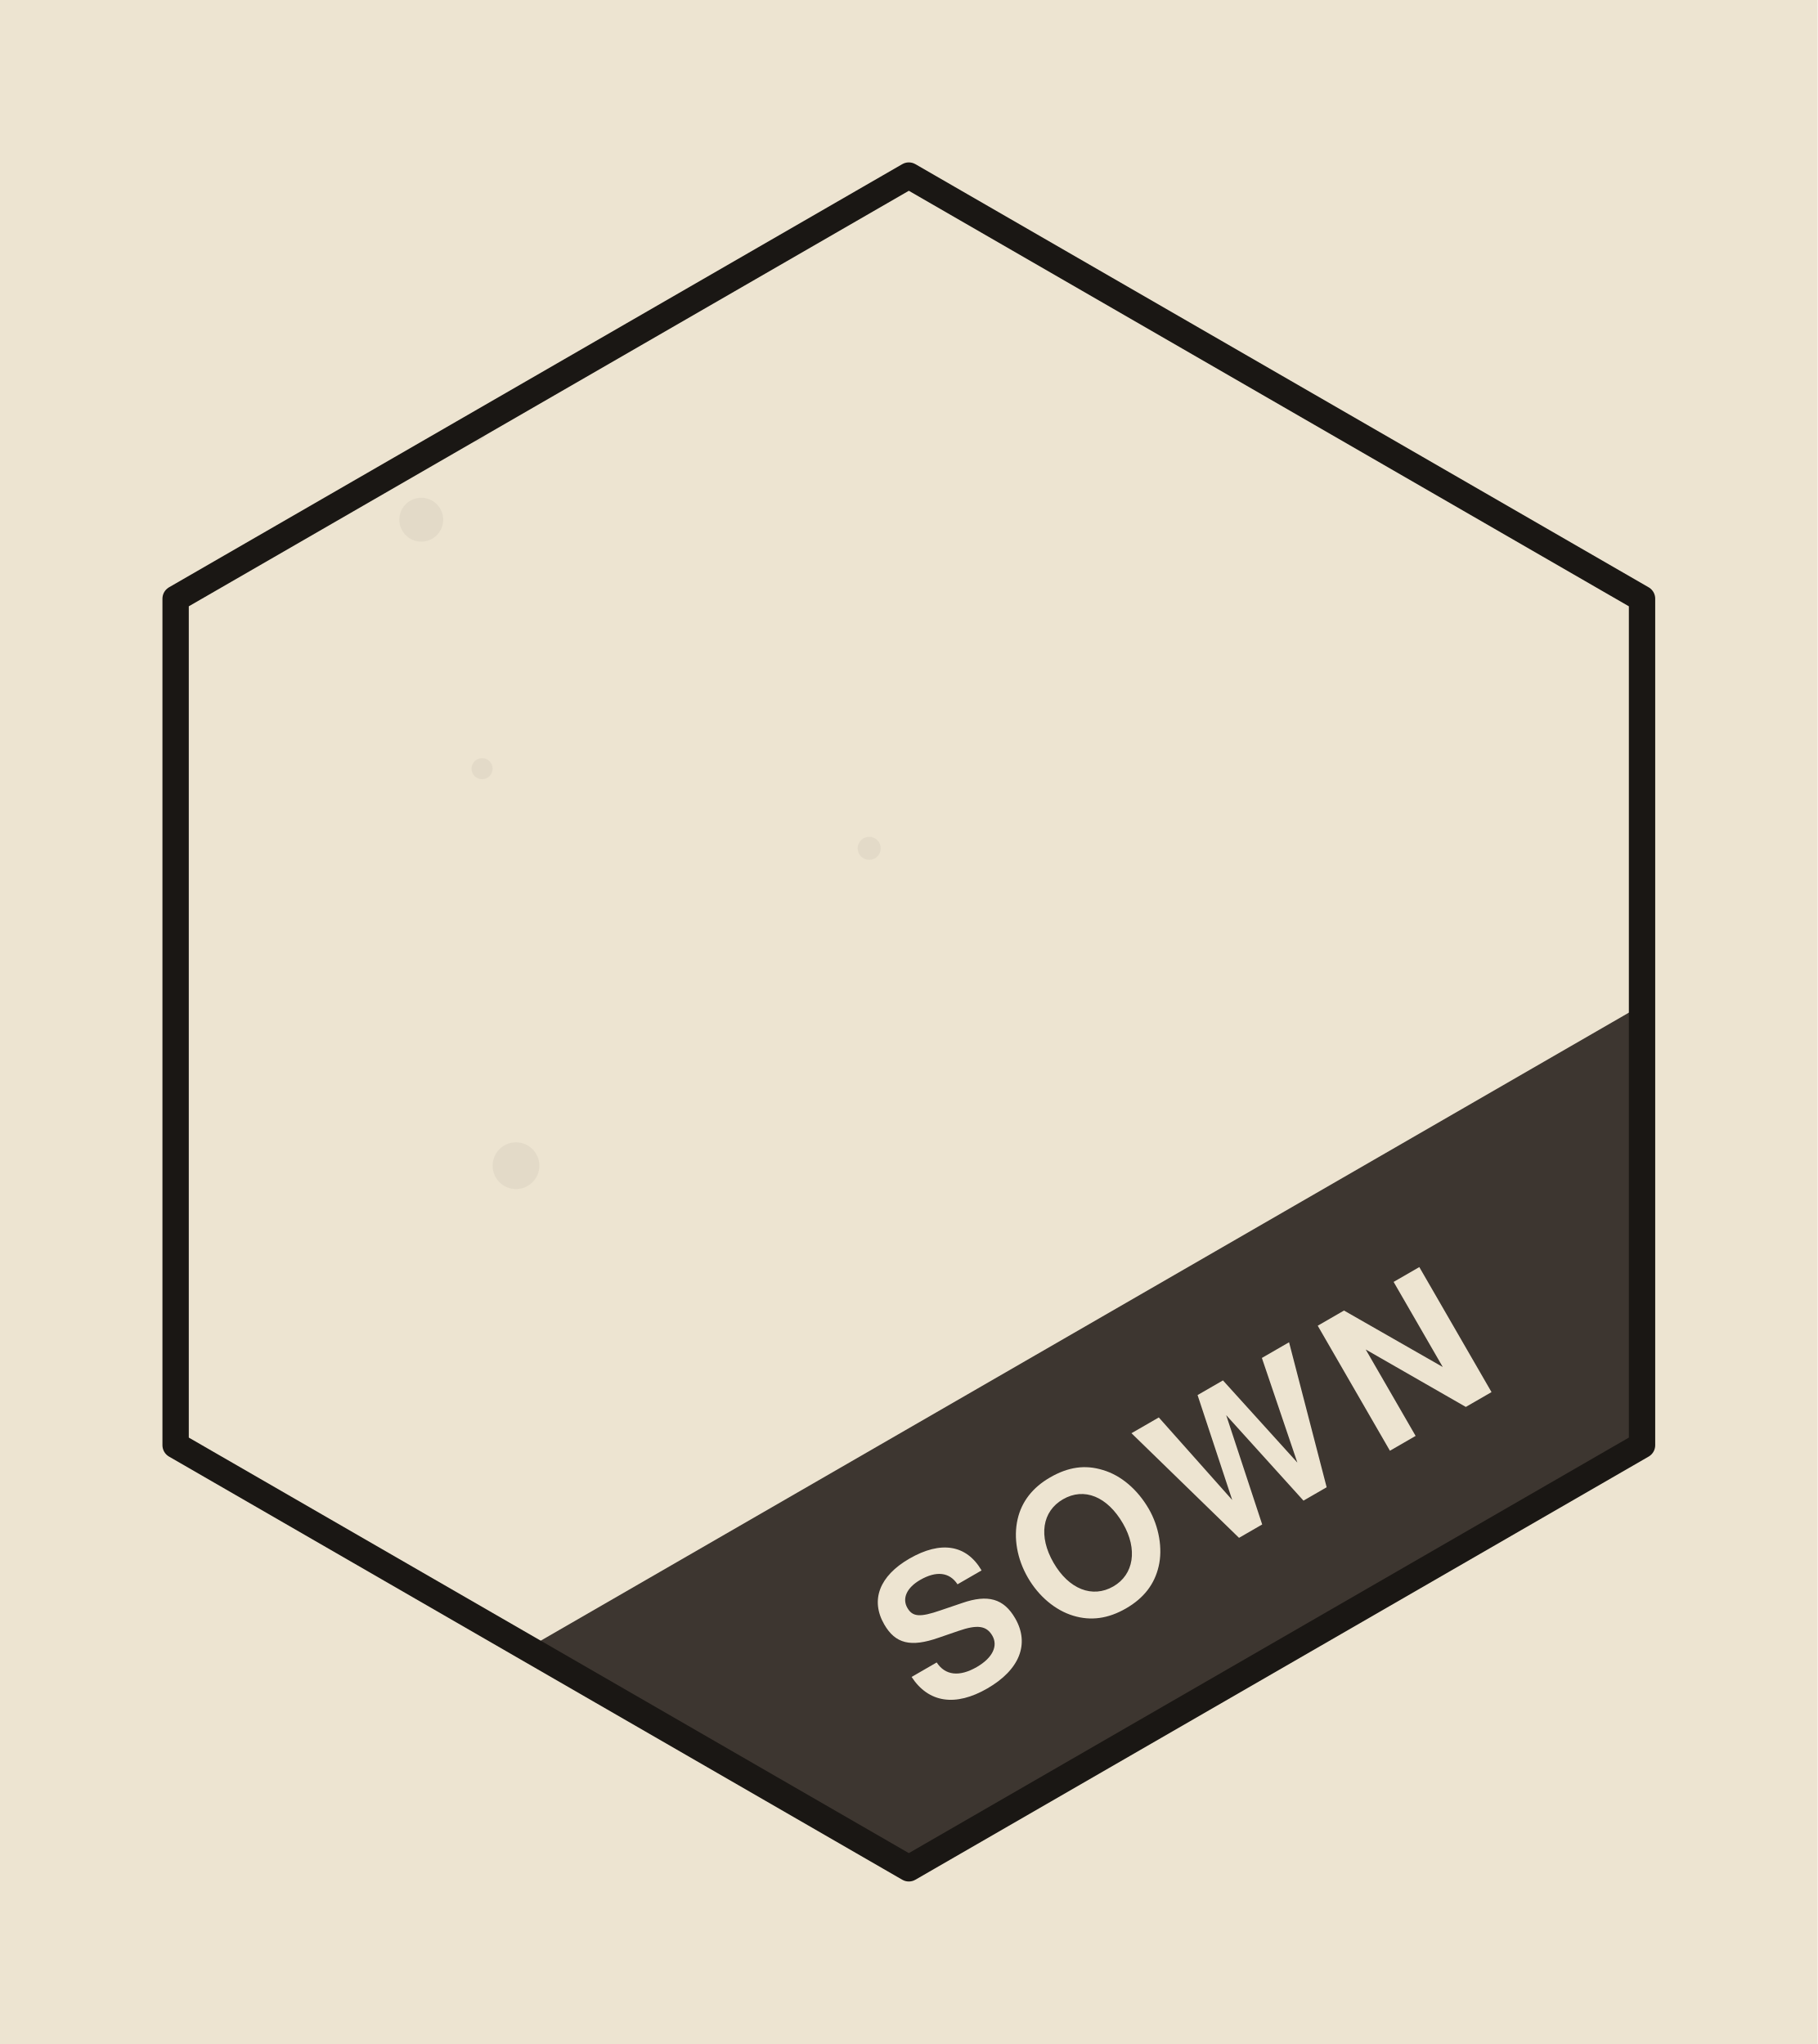
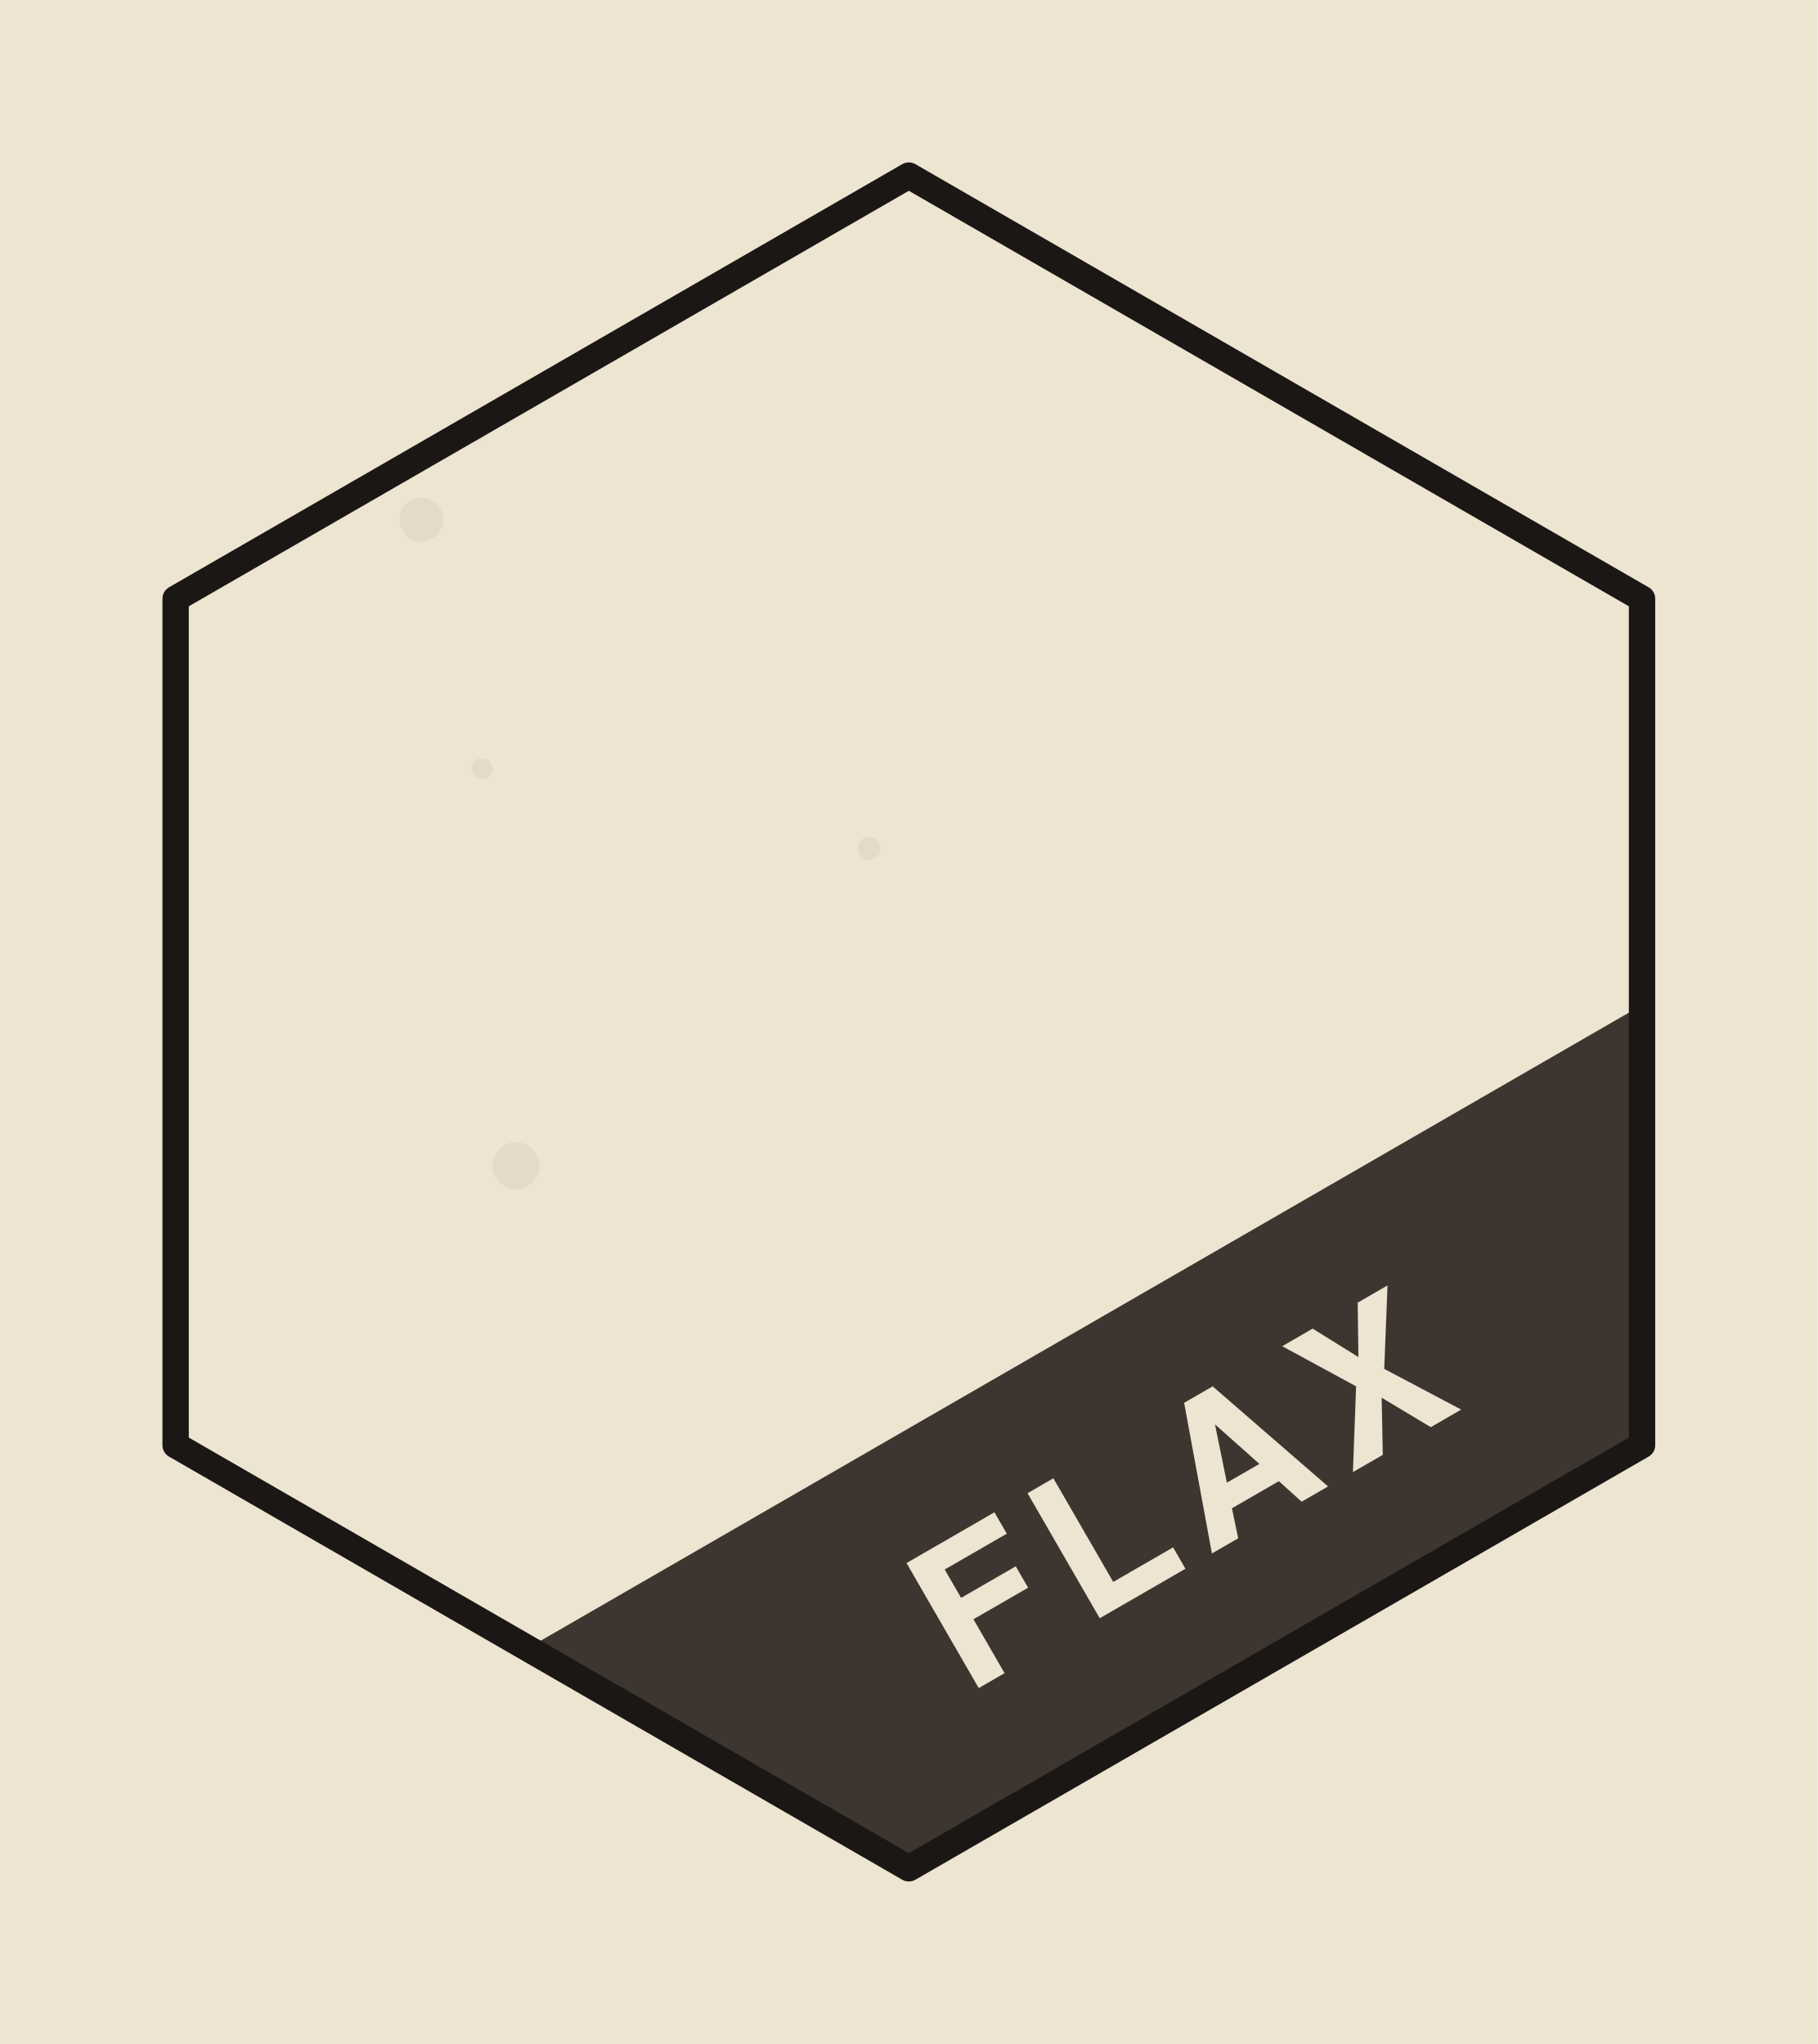
<svg xmlns="http://www.w3.org/2000/svg" viewBox="0 0 165.6 186.27" width="165.6" height="186.27" font-family="Georgia, 'Iowan Old Style', 'Times New Roman', serif">
  <defs>
    <clipPath id="cut-tile-crop-flax-sown">
      <path d="M 0,-77.13 L 66.8,-38.57 L 66.8,38.57 L 0,77.13 L -66.8,38.57 L -66.8,-38.57 Z" transform="translate(82.8 93.13)" />
    </clipPath>
  </defs>
  <g id="wash">
    <rect x="0" y="0" width="165.6" height="186.27" fill="#EDE4D1" />
    <g clip-path="url(#cut-tile-crop-flax-sown)">
    
  </g>
  </g>
  <g id="ink" fill="#1A1714">
    <g clip-path="url(#cut-tile-crop-flax-sown)">
      <path d="M 82.8,170.27 L 149.6,131.7 L 149.6,91.59 L 48.06,150.21 Z" fill="#3D3630" />
      <g transform="rotate(-30 107.52 135.94)">
-         <text x="107.52" y="142.26" font-size="18.04" text-anchor="middle" font-family="Helvetica, Arial, sans-serif" font-weight="bold" letter-spacing="1.6" fill="#EDE4D1">SOWN</text>
+         <text x="107.52" y="142.26" font-size="18.04" text-anchor="middle" font-family="Helvetica, Arial, sans-serif" font-weight="bold" letter-spacing="1.6" fill="#EDE4D1">FLAX</text>
      </g>
    </g>
    <path d="M 0,-77.13 L 66.8,-38.57 L 66.8,38.57 L 0,77.13 L -66.8,38.57 L -66.8,-38.57 Z" transform="translate(82.8 93.13)" fill="none" stroke="#1A1714" stroke-width="2.4" stroke-linejoin="round" />
  </g>
  <g id="grime" clip-path="url(#cut-tile-crop-flax-sown)">
    <g fill="#1A1714" opacity="0.05">
      <circle cx="43.92" cy="70.05" r="0.96" />
      <circle cx="79.19" cy="77.31" r="1.05" />
      <circle cx="43.21" cy="39.07" r="1.2" />
      <circle cx="38.38" cy="47.36" r="2" />
      <circle cx="47.01" cy="106.23" r="2.13" />
    </g>
  </g>
</svg>
